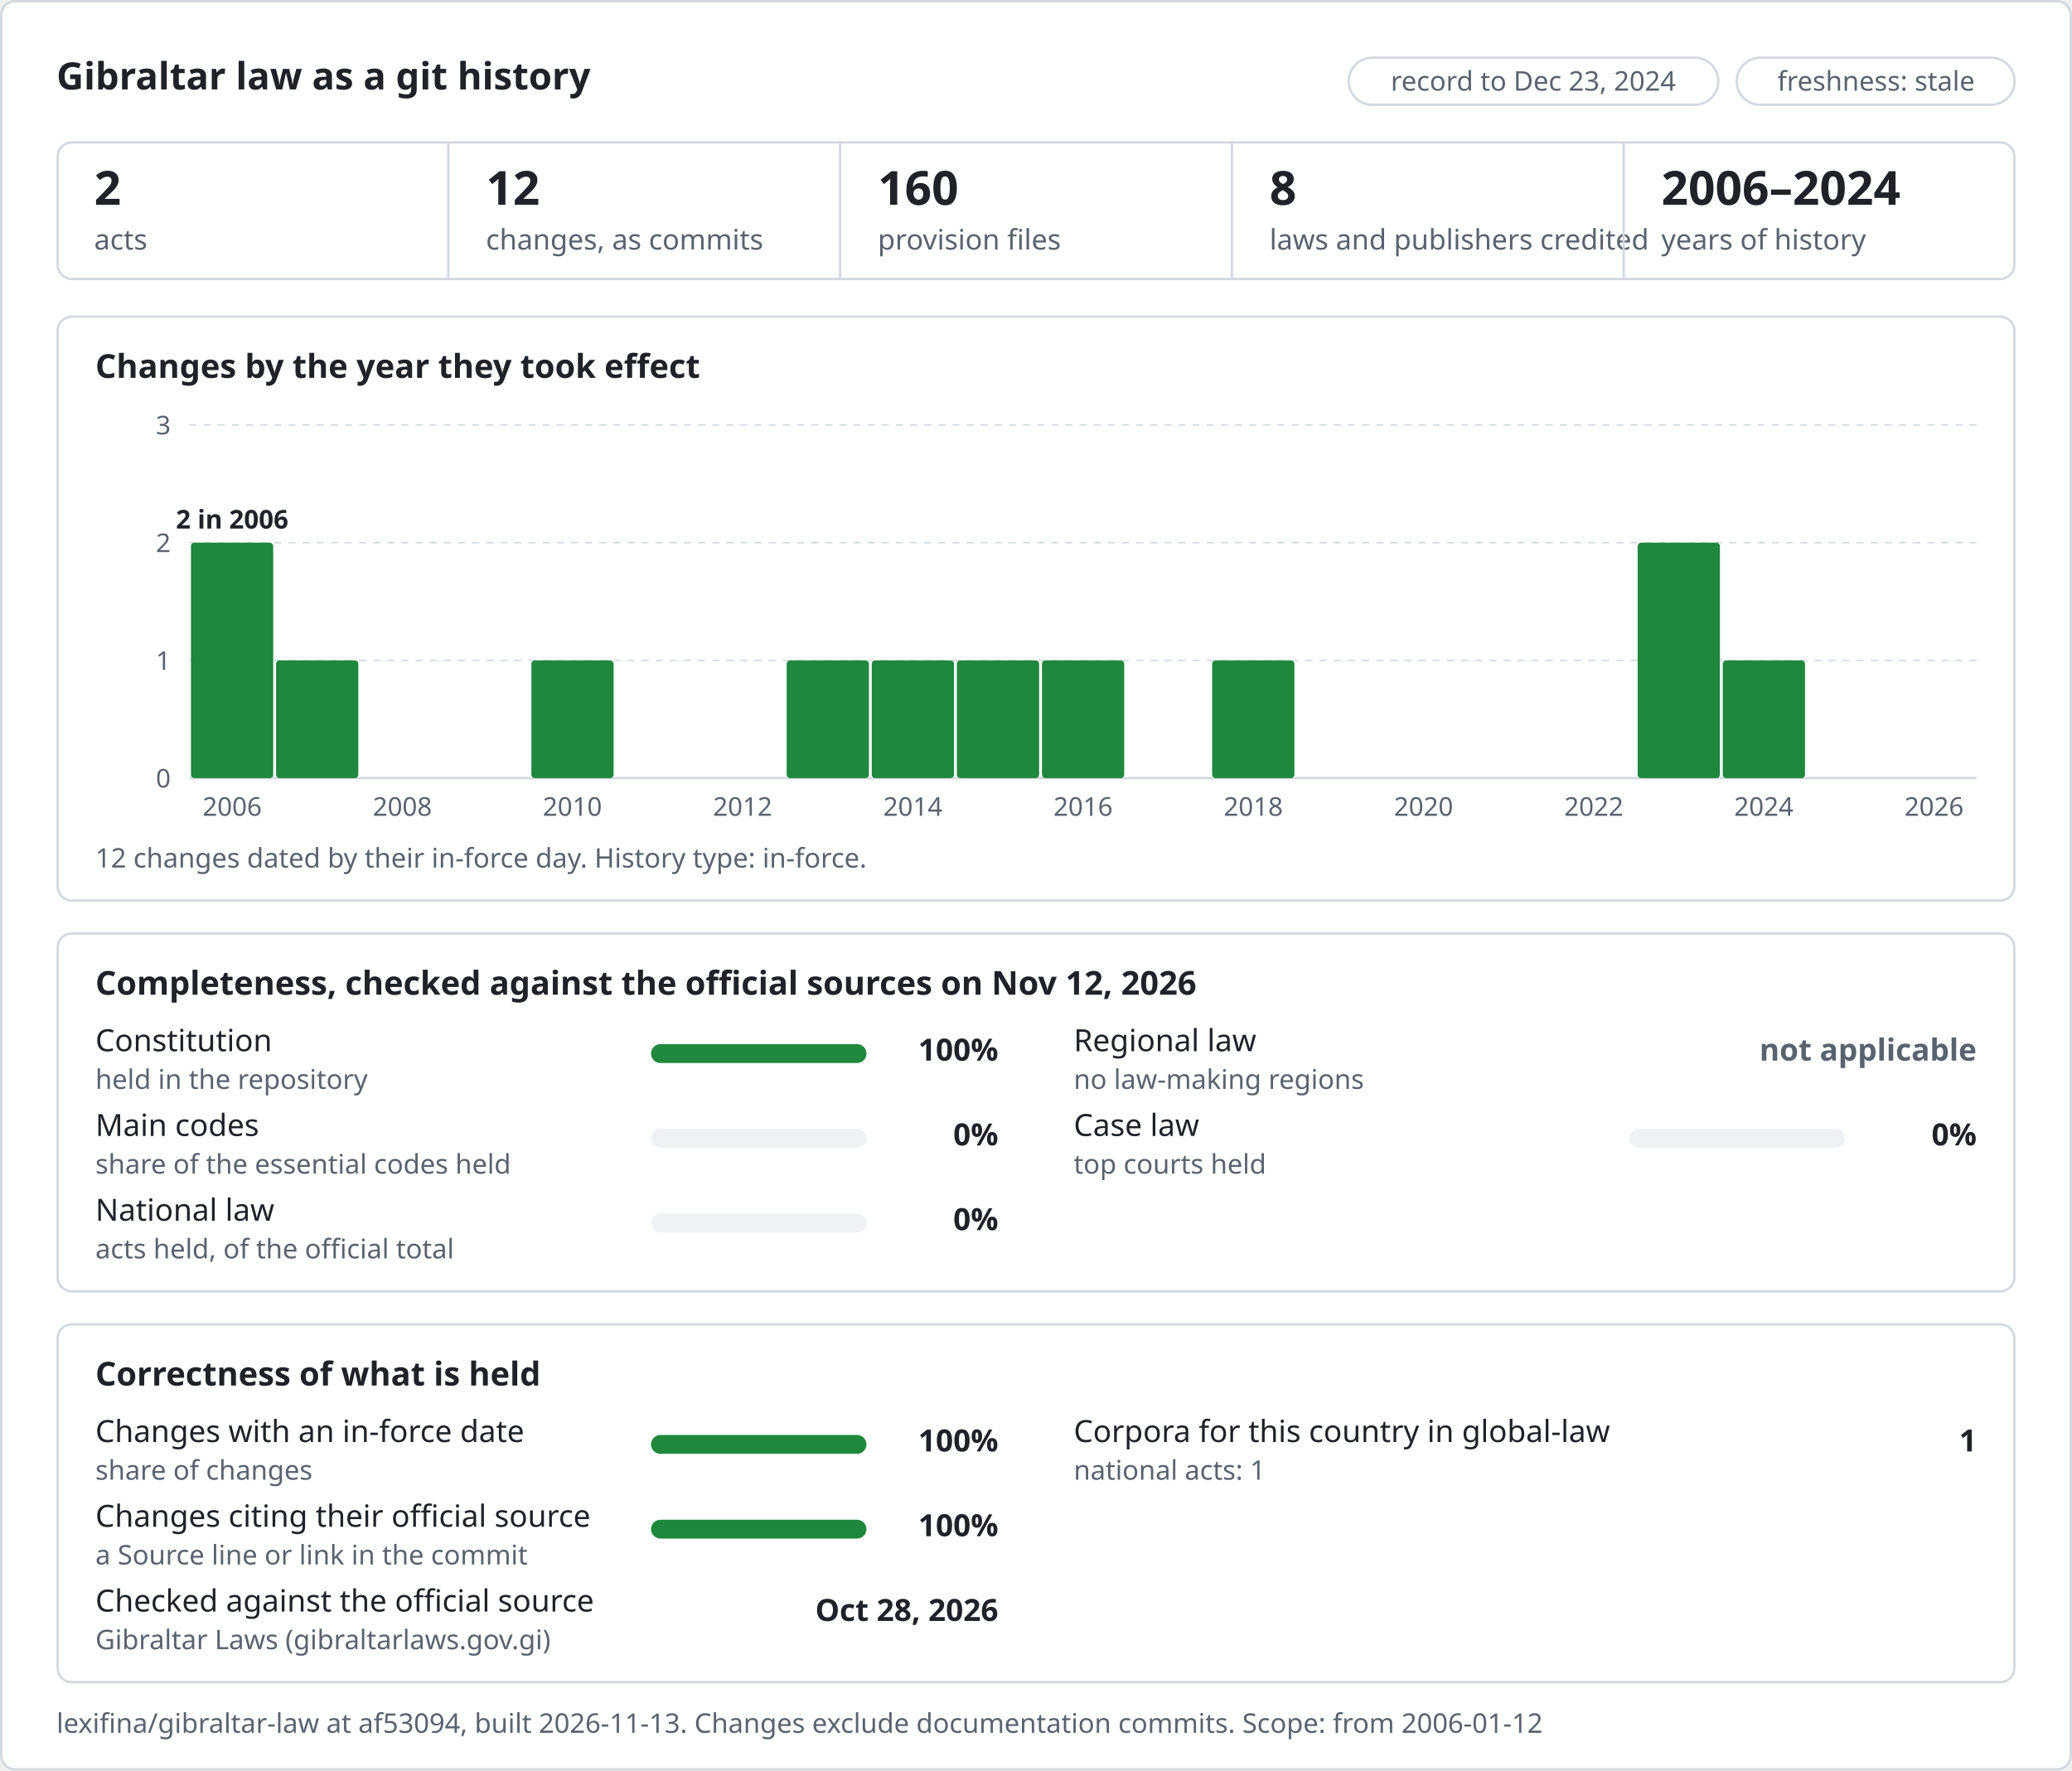
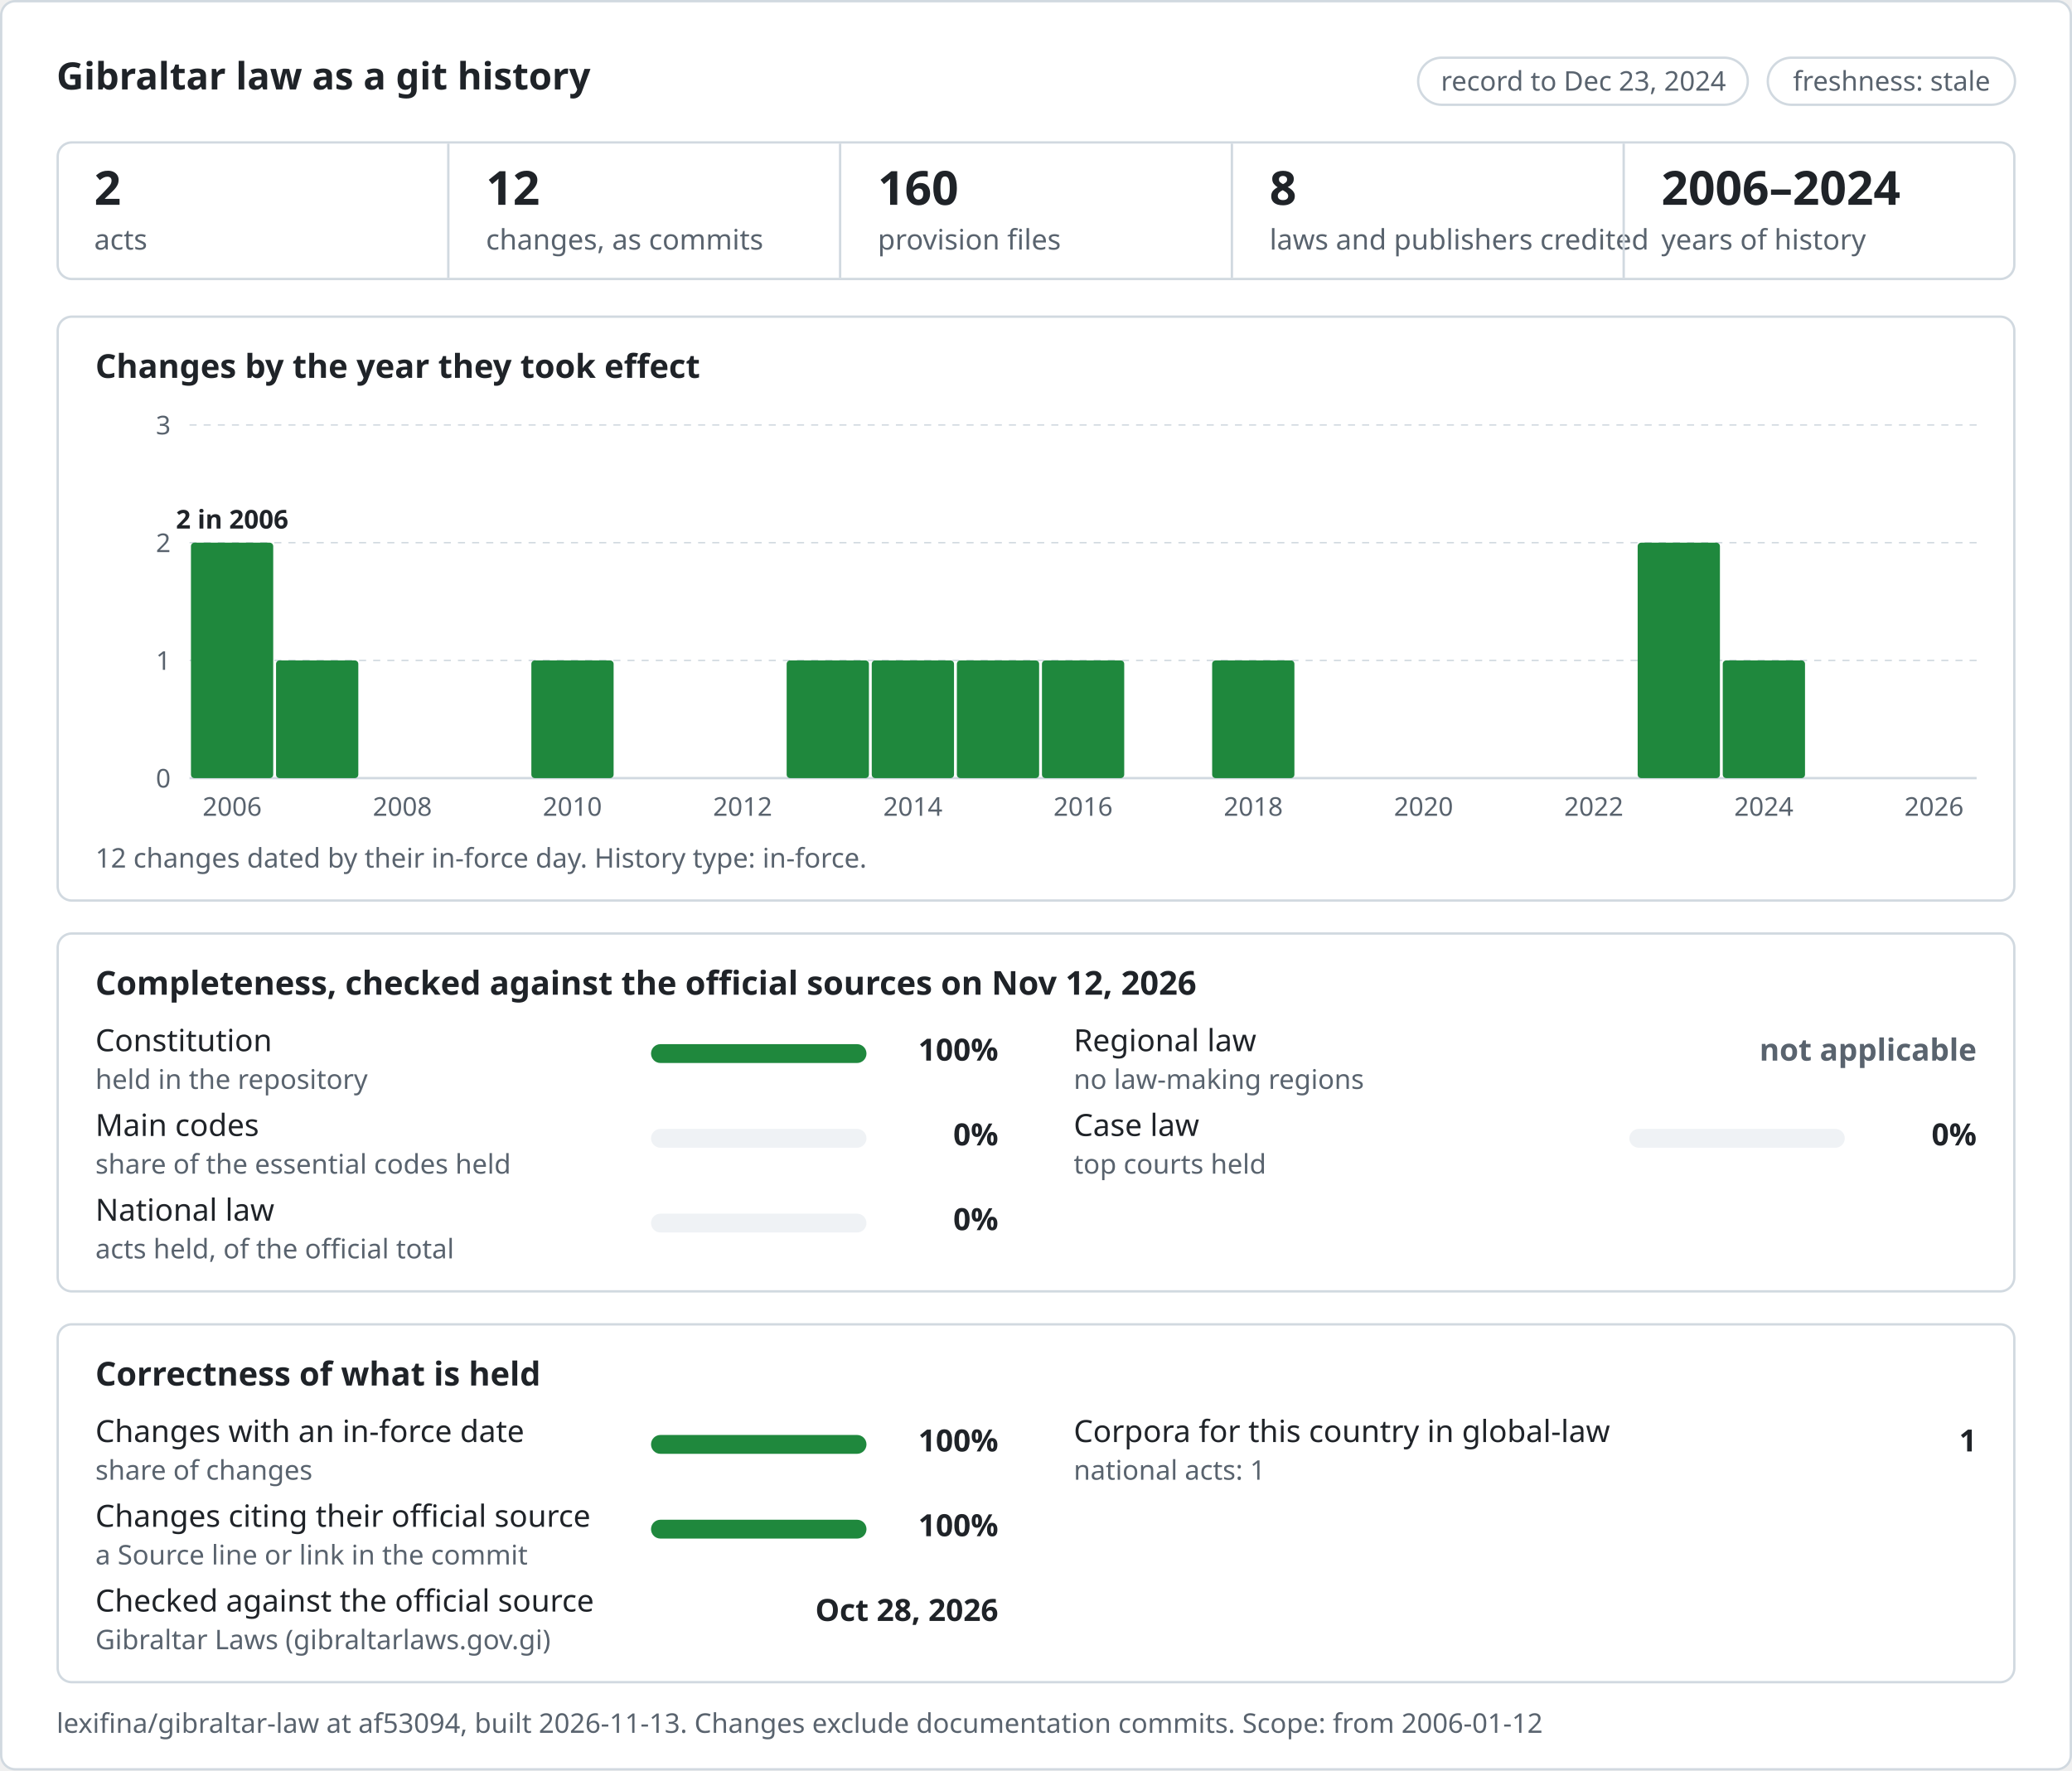
<svg xmlns="http://www.w3.org/2000/svg" width="880" height="752" viewBox="0 0 880 752" font-family="-apple-system,BlinkMacSystemFont,Segoe UI,Noto Sans,Helvetica,Arial,sans-serif">
  <rect x="0.5" y="0.5" width="879" height="751" rx="6" fill="#ffffff" stroke="#d1d9e0" />
  <text x="24" y="38" font-size="16" font-weight="600" fill="#1f2328">Gibraltar law as a git history</text>
-   <rect x="572.8" y="24.5" width="157" height="20" rx="10" fill="none" stroke="#d1d9e0" />
-   <text x="651.2" y="38.5" font-size="11.5" font-weight="500" text-anchor="middle" fill="#59636e">record to Dec 23, 2024</text>
-   <rect x="737.6" y="24.5" width="118" height="20" rx="10" fill="none" stroke="#d1d9e0" />
-   <text x="796.8" y="38.5" font-size="11.5" font-weight="500" text-anchor="middle" fill="#59636e">freshness: stale</text>
+   <rect x="602.3" y="24.5" width="140" height="20" rx="10" fill="none" stroke="#d1d9e0" />
+   <text x="672.5" y="38.5" font-size="11.5" font-weight="500" text-anchor="middle" fill="#59636e">record to Dec 23, 2024</text>
+   <rect x="750.8" y="24.5" width="105" height="20" rx="10" fill="none" stroke="#d1d9e0" />
+   <text x="803.4" y="38.5" font-size="11.5" font-weight="500" text-anchor="middle" fill="#59636e">freshness: stale</text>
  <rect x="24.5" y="60.5" width="831" height="58" rx="6" fill="#ffffff" stroke="#d1d9e0" />
  <text x="40.0" y="87" font-size="20" font-weight="600" fill="#1f2328">2</text>
  <text x="40.0" y="106" font-size="12" fill="#59636e">acts</text>
  <line x1="190.4" y1="61" x2="190.4" y2="118" stroke="#d1d9e0" />
  <text x="206.4" y="87" font-size="20" font-weight="600" fill="#1f2328">12</text>
  <text x="206.4" y="106" font-size="12" fill="#59636e">changes, as commits</text>
  <line x1="356.8" y1="61" x2="356.8" y2="118" stroke="#d1d9e0" />
  <text x="372.8" y="87" font-size="20" font-weight="600" fill="#1f2328">160</text>
  <text x="372.8" y="106" font-size="12" fill="#59636e">provision files</text>
  <line x1="523.2" y1="61" x2="523.2" y2="118" stroke="#d1d9e0" />
  <text x="539.2" y="87" font-size="20" font-weight="600" fill="#1f2328">8</text>
-   <text x="539.2" y="106" font-size="12" fill="#59636e">laws and publishers credited</text>
+   <text x="539.2" y="106" font-size="12" fill="#59636e" textLength="142" lengthAdjust="spacingAndGlyphs">laws and publishers credited</text>
  <line x1="689.6" y1="61" x2="689.6" y2="118" stroke="#d1d9e0" />
  <text x="705.6" y="87" font-size="20" font-weight="600" fill="#1f2328">2006–2024</text>
  <text x="705.6" y="106" font-size="12" fill="#59636e">years of history</text>
  <rect x="24.5" y="134.5" width="831" height="248" rx="6" fill="#ffffff" stroke="#d1d9e0" />
  <text x="40.5" y="160.5" font-size="14" font-weight="600" fill="#1f2328">Changes by the year they took effect</text>
  <line x1="80.5" y1="330.5" x2="839.5" y2="330.5" stroke="#d1d9e0" stroke-width="1" />
  <text x="72.5" y="334.5" font-size="11" text-anchor="end" fill="#59636e">0</text>
  <line x1="80.5" y1="280.5" x2="839.5" y2="280.5" stroke="#d1d9e0" stroke-width="0.6" stroke-dasharray="3 3" />
  <text x="72.5" y="284.5" font-size="11" text-anchor="end" fill="#59636e">1</text>
  <line x1="80.5" y1="230.5" x2="839.5" y2="230.5" stroke="#d1d9e0" stroke-width="0.6" stroke-dasharray="3 3" />
  <text x="72.5" y="234.5" font-size="11" text-anchor="end" fill="#59636e">2</text>
  <line x1="80.5" y1="180.5" x2="839.5" y2="180.5" stroke="#d1d9e0" stroke-width="0.6" stroke-dasharray="3 3" />
  <text x="72.5" y="184.5" font-size="11" text-anchor="end" fill="#59636e">3</text>
  <rect x="81.10" y="230.5" width="34.94" height="100.0" rx="1.5" fill="#1f883d" />
  <text x="98.6" y="346.5" font-size="11" text-anchor="middle" fill="#59636e">2006</text>
  <text x="98.6" y="224.5" font-size="11" font-weight="600" text-anchor="middle" fill="#1f2328">2 in 2006</text>
  <rect x="117.24" y="280.5" width="34.94" height="50.0" rx="1.5" fill="#1f883d" />
  <text x="170.9" y="346.5" font-size="11" text-anchor="middle" fill="#59636e">2008</text>
  <rect x="225.67" y="280.5" width="34.94" height="50.0" rx="1.5" fill="#1f883d" />
  <text x="243.1" y="346.5" font-size="11" text-anchor="middle" fill="#59636e">2010</text>
  <text x="315.4" y="346.5" font-size="11" text-anchor="middle" fill="#59636e">2012</text>
  <rect x="334.10" y="280.5" width="34.94" height="50.0" rx="1.5" fill="#1f883d" />
  <rect x="370.24" y="280.5" width="34.94" height="50.0" rx="1.5" fill="#1f883d" />
  <text x="387.7" y="346.5" font-size="11" text-anchor="middle" fill="#59636e">2014</text>
  <rect x="406.39" y="280.5" width="34.94" height="50.0" rx="1.5" fill="#1f883d" />
  <rect x="442.53" y="280.5" width="34.94" height="50.0" rx="1.5" fill="#1f883d" />
  <text x="460.0" y="346.5" font-size="11" text-anchor="middle" fill="#59636e">2016</text>
  <rect x="514.81" y="280.5" width="34.94" height="50.0" rx="1.5" fill="#1f883d" />
  <text x="532.3" y="346.5" font-size="11" text-anchor="middle" fill="#59636e">2018</text>
  <text x="604.6" y="346.5" font-size="11" text-anchor="middle" fill="#59636e">2020</text>
  <text x="676.9" y="346.5" font-size="11" text-anchor="middle" fill="#59636e">2022</text>
  <rect x="695.53" y="230.5" width="34.94" height="100.0" rx="1.5" fill="#1f883d" />
  <rect x="731.67" y="280.5" width="34.94" height="50.0" rx="1.5" fill="#1f883d" />
  <text x="749.1" y="346.5" font-size="11" text-anchor="middle" fill="#59636e">2024</text>
  <text x="821.4" y="346.5" font-size="11" text-anchor="middle" fill="#59636e">2026</text>
  <text x="40.5" y="368.5" font-size="11.5" fill="#59636e">12 changes dated by their in-force day. History type: in-force.</text>
  <rect x="24.5" y="396.5" width="831" height="152" rx="6" fill="#ffffff" stroke="#d1d9e0" />
  <text x="40.5" y="422.5" font-size="14" font-weight="600" fill="#1f2328">Completeness, checked against the official sources on Nov 12, 2026</text>
  <text x="40.5" y="446.5" font-size="13" fill="#1f2328">Constitution</text>
  <text x="40.5" y="462.5" font-size="11.5" fill="#59636e">held in the repository</text>
  <g>
    <rect x="276.5" y="443.5" width="91.5" height="8" rx="4" fill="#eff2f5" />
    <rect x="276.5" y="443.5" width="91.5" height="8" rx="4" fill="#1f883d" />
  </g>
  <text x="424.0" y="450.5" font-size="13" font-weight="600" text-anchor="end" fill="#1f2328">100%</text>
  <text x="40.5" y="482.5" font-size="13" fill="#1f2328">Main codes</text>
  <text x="40.5" y="498.5" font-size="11.5" fill="#59636e">share of the essential codes held</text>
  <g>
    <rect x="276.5" y="479.5" width="91.5" height="8" rx="4" fill="#eff2f5" />
  </g>
  <text x="424.0" y="486.5" font-size="13" font-weight="600" text-anchor="end" fill="#1f2328">0%</text>
  <text x="40.5" y="518.5" font-size="13" fill="#1f2328">National law</text>
  <text x="40.5" y="534.5" font-size="11.5" fill="#59636e">acts held, of the official total</text>
  <g>
    <rect x="276.5" y="515.5" width="91.5" height="8" rx="4" fill="#eff2f5" />
  </g>
  <text x="424.0" y="522.5" font-size="13" font-weight="600" text-anchor="end" fill="#1f2328">0%</text>
  <text x="456.0" y="446.5" font-size="13" fill="#1f2328">Regional law</text>
  <text x="456.0" y="462.5" font-size="11.5" fill="#59636e">no law-making regions</text>
  <text x="839.5" y="450.5" font-size="13" font-weight="600" text-anchor="end" fill="#59636e">not applicable</text>
  <text x="456.0" y="482.5" font-size="13" fill="#1f2328">Case law</text>
  <text x="456.0" y="498.5" font-size="11.5" fill="#59636e">top courts held</text>
  <g>
    <rect x="692.0" y="479.5" width="91.5" height="8" rx="4" fill="#eff2f5" />
  </g>
  <text x="839.5" y="486.5" font-size="13" font-weight="600" text-anchor="end" fill="#1f2328">0%</text>
  <rect x="24.5" y="562.5" width="831" height="152" rx="6" fill="#ffffff" stroke="#d1d9e0" />
  <text x="40.5" y="588.5" font-size="14" font-weight="600" fill="#1f2328">Correctness of what is held</text>
  <text x="40.5" y="612.5" font-size="13" fill="#1f2328">Changes with an in-force date</text>
  <text x="40.5" y="628.5" font-size="11.5" fill="#59636e">share of changes</text>
  <g>
    <rect x="276.5" y="609.5" width="91.5" height="8" rx="4" fill="#eff2f5" />
    <rect x="276.5" y="609.5" width="91.5" height="8" rx="4" fill="#1f883d" />
  </g>
  <text x="424.0" y="616.5" font-size="13" font-weight="600" text-anchor="end" fill="#1f2328">100%</text>
  <text x="40.5" y="648.5" font-size="13" fill="#1f2328">Changes citing their official source</text>
  <text x="40.5" y="664.5" font-size="11.5" fill="#59636e">a Source line or link in the commit</text>
  <g>
    <rect x="276.5" y="645.5" width="91.5" height="8" rx="4" fill="#eff2f5" />
    <rect x="276.5" y="645.5" width="91.5" height="8" rx="4" fill="#1f883d" />
  </g>
  <text x="424.0" y="652.5" font-size="13" font-weight="600" text-anchor="end" fill="#1f2328">100%</text>
  <text x="40.5" y="684.5" font-size="13" fill="#1f2328">Checked against the official source</text>
  <text x="40.5" y="700.5" font-size="11.5" fill="#59636e">Gibraltar Laws (gibraltarlaws.gov.gi)</text>
  <text x="424.0" y="688.5" font-size="13" font-weight="600" text-anchor="end" fill="#1f2328">Oct 28, 2026</text>
  <text x="456.0" y="612.5" font-size="13" fill="#1f2328">Corpora for this country in global-law</text>
  <text x="456.0" y="628.5" font-size="11.5" fill="#59636e">national acts: 1</text>
  <text x="839.5" y="616.5" font-size="13" font-weight="600" text-anchor="end" fill="#1f2328">1</text>
  <text x="24" y="736" font-size="11.5" fill="#59636e">lexifina/gibraltar-law at af53094, built 2026-11-13. Changes exclude documentation commits. Scope: from 2006-01-12</text>
</svg>
